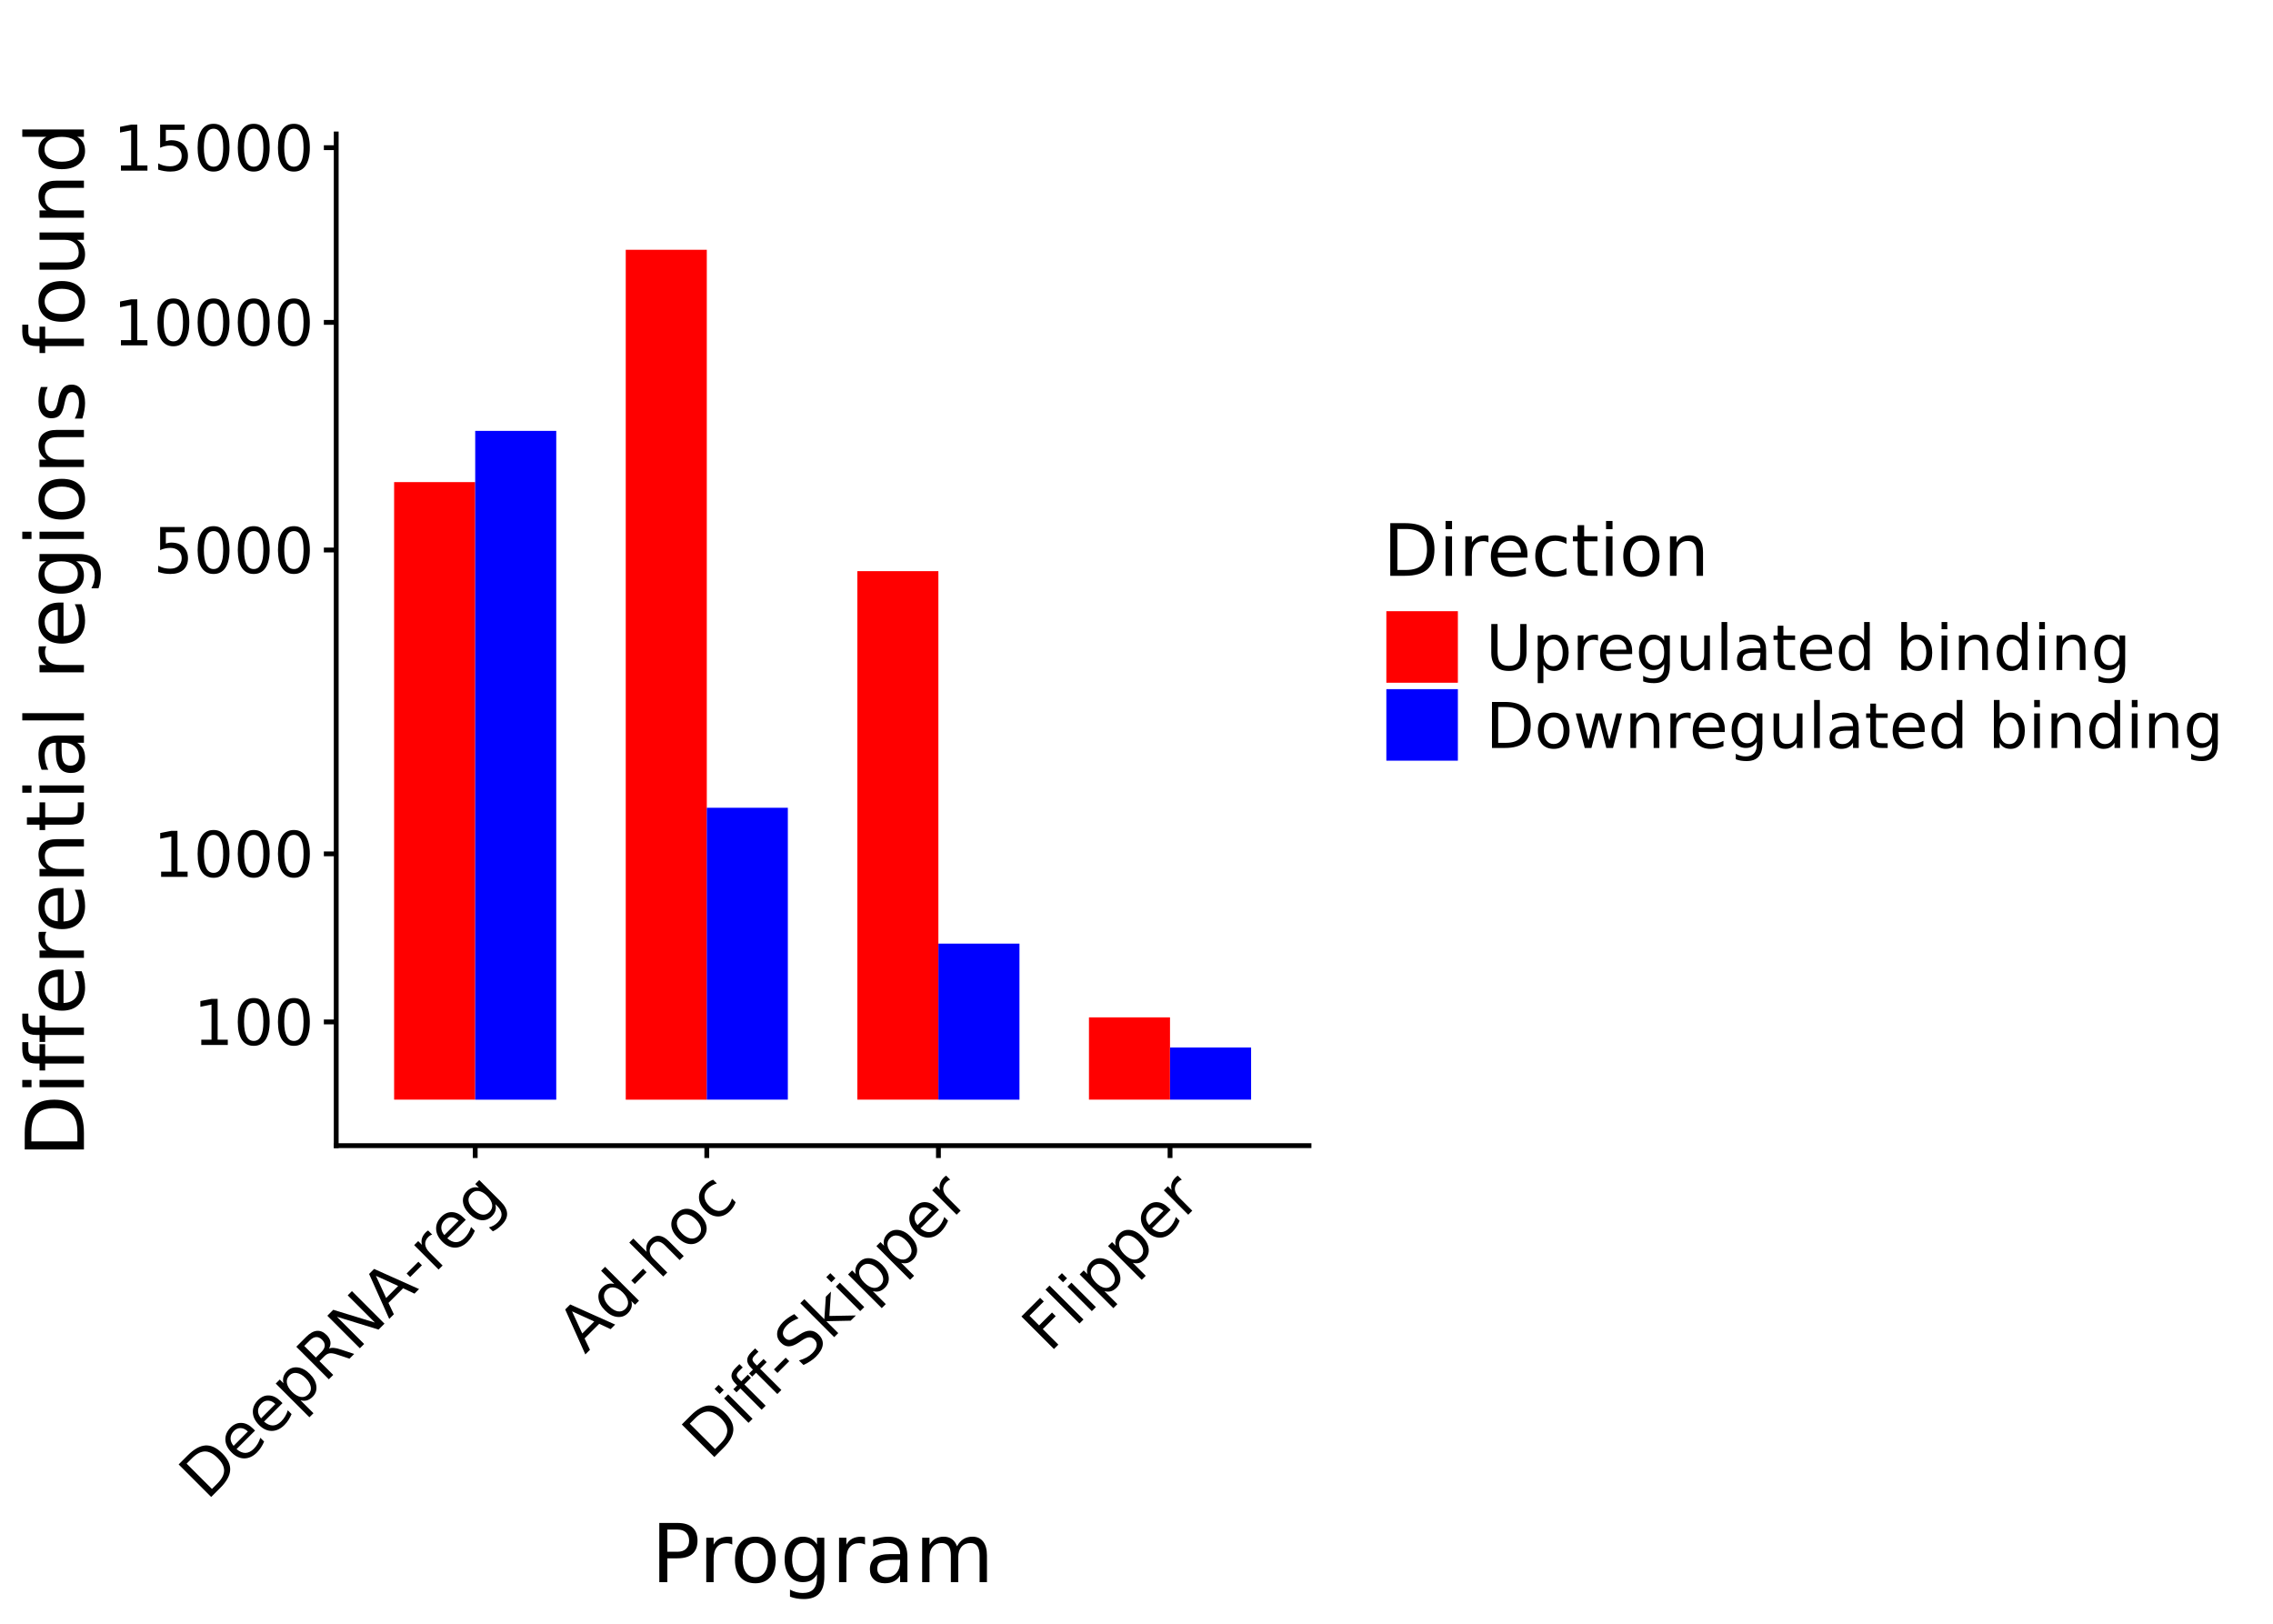
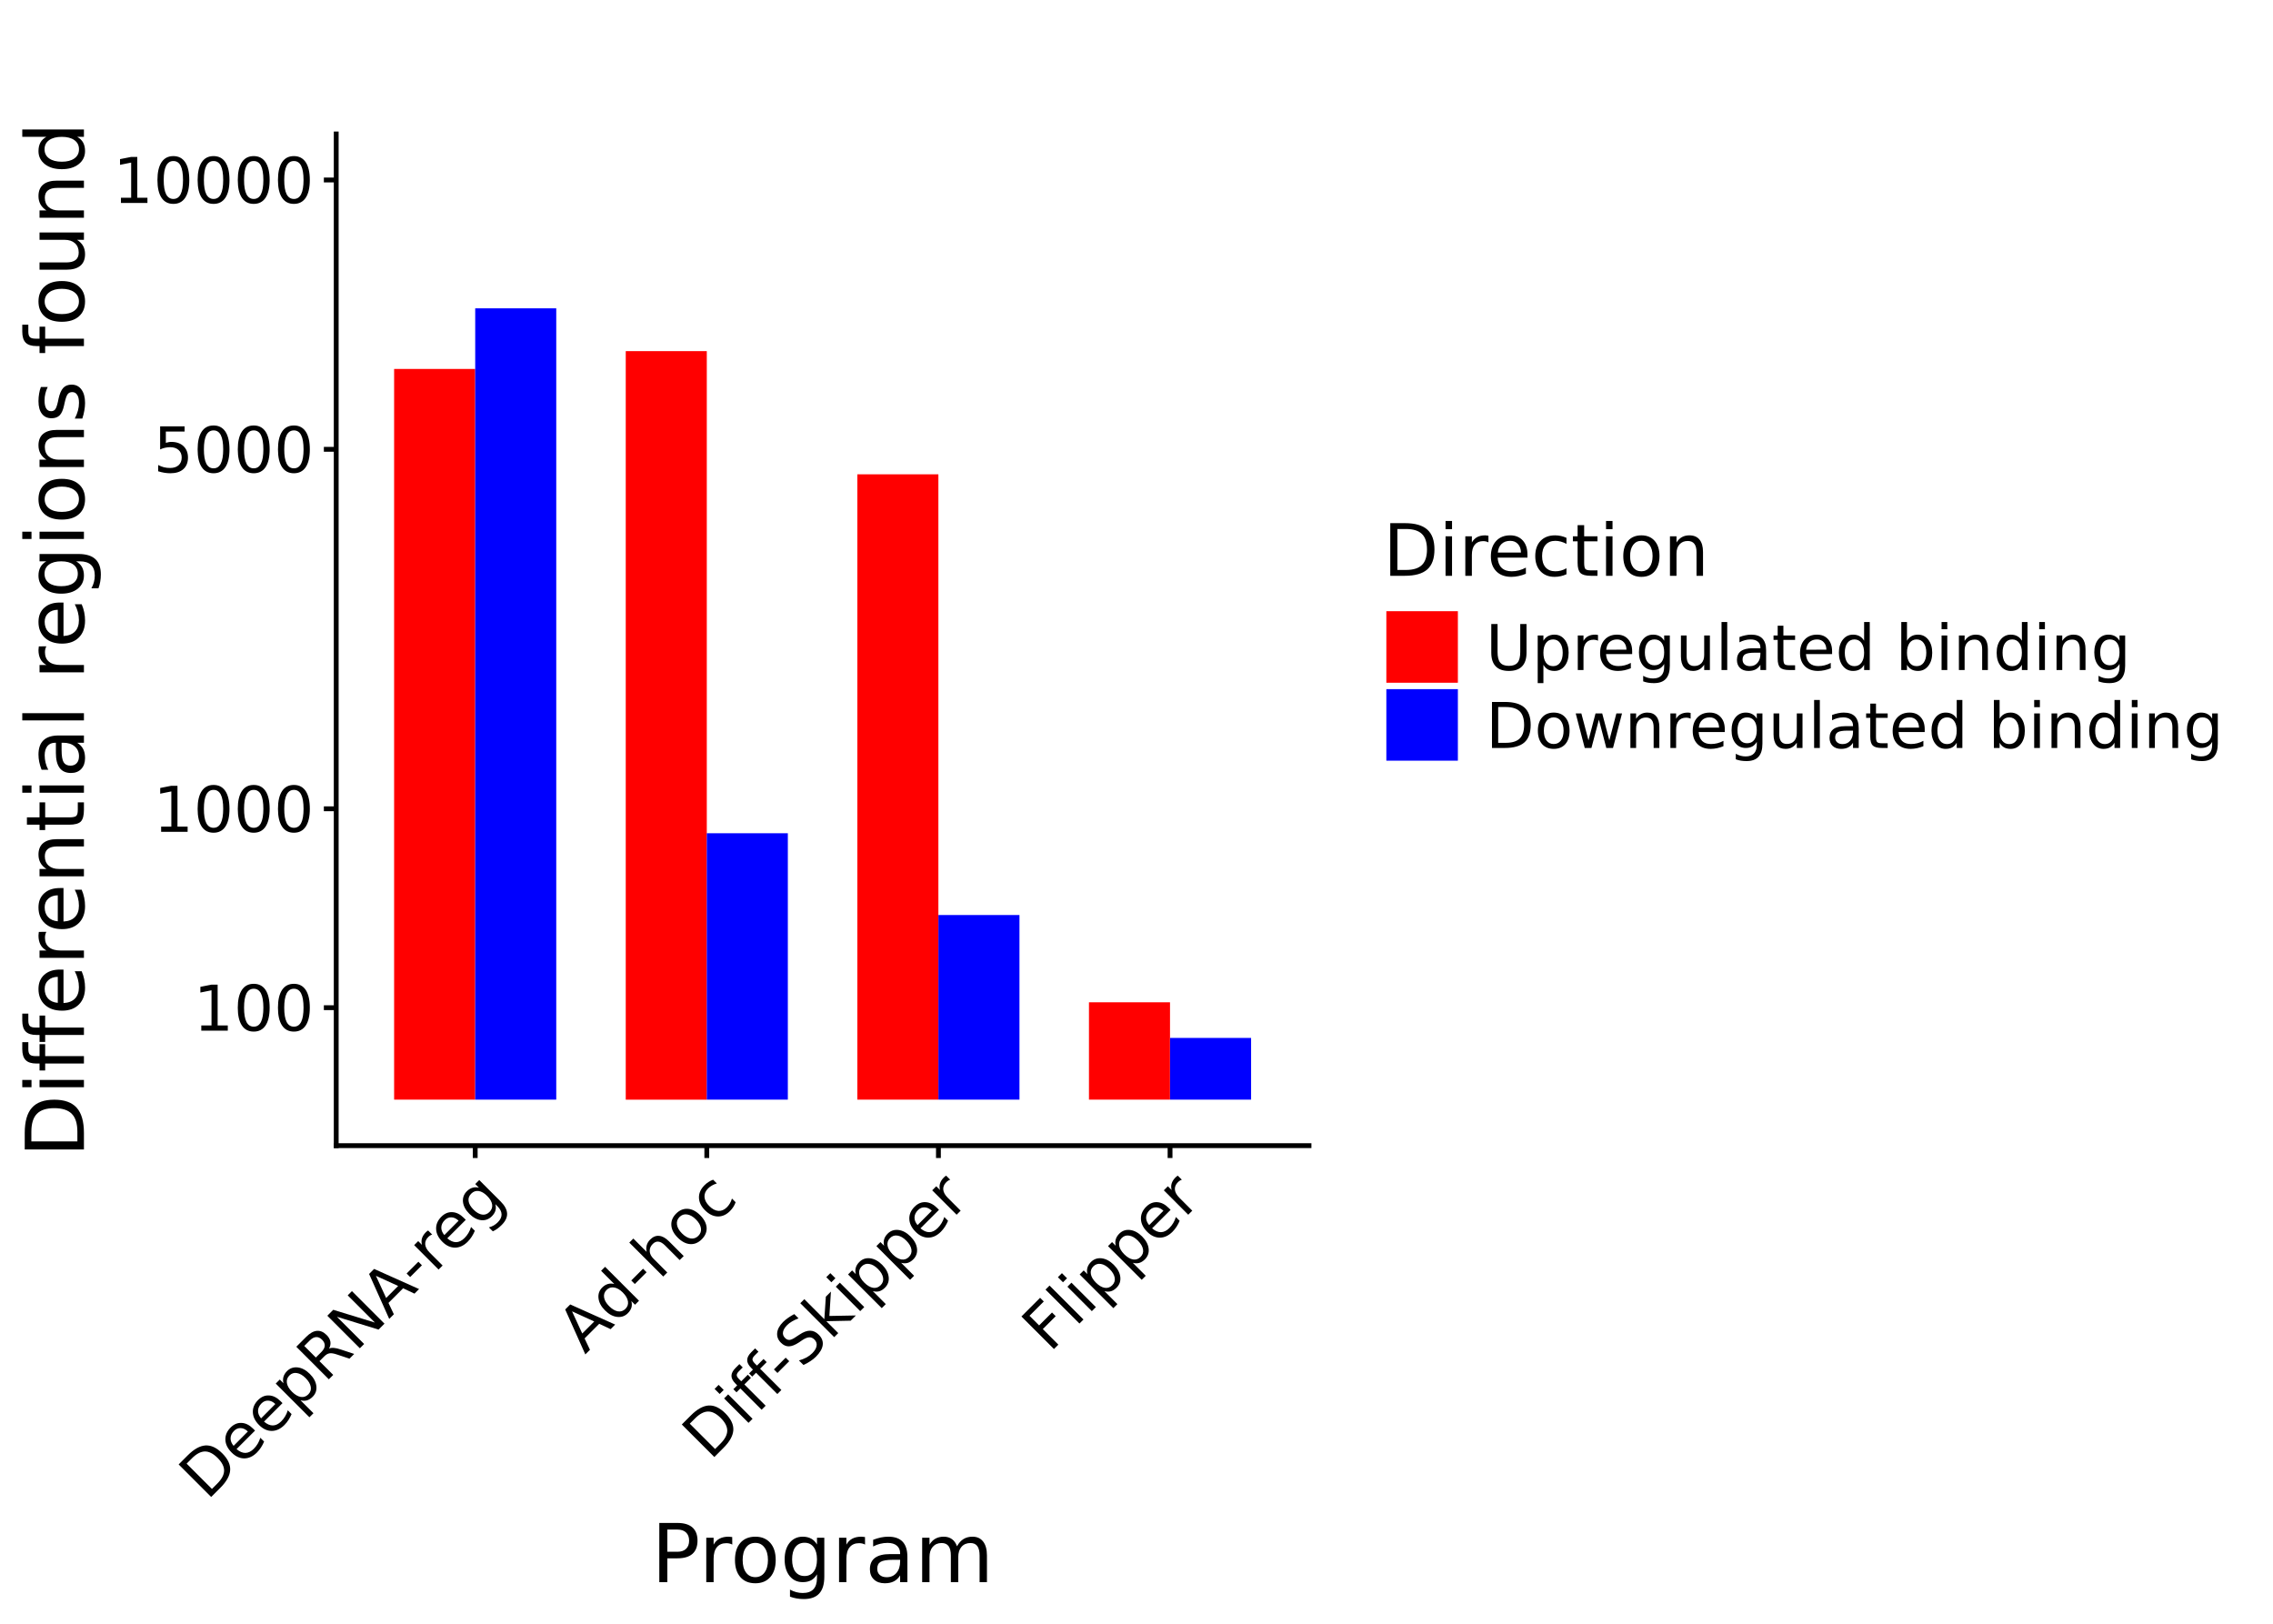
<svg xmlns="http://www.w3.org/2000/svg" width="504.00pt" height="360.00pt" viewBox="0 0 504.00 360.00">
  <g class="svglite">
    <defs>
      <style type="text/css">
    .svglite line, .svglite polyline, .svglite polygon, .svglite path, .svglite rect, .svglite circle {
      fill: none;
      stroke: #000000;
      stroke-linecap: round;
      stroke-linejoin: round;
      stroke-miterlimit: 10.00;
    }
    .svglite text {
      white-space: pre;
    }
    .svglite g.glyphgroup path {
      fill: inherit;
      stroke: none;
    }
  </style>
    </defs>
    <rect width="100%" height="100%" style="stroke: none; fill: #FFFFFF;" />
    <defs>
      <clipPath id="cpMC4wMHw1MDQuMDB8MC4wMHwzNjAuMDA=">
        <rect x="0.00" y="0.00" width="504.00" height="360.00" />
      </clipPath>
    </defs>
    <g clip-path="url(#cpMC4wMHw1MDQuMDB8MC4wMHwzNjAuMDA=)">
      <rect x="0.00" y="0.00" width="504.00" height="360.00" style="stroke-width: 1.07; stroke: #FFFFFF; fill: #FFFFFF;" />
    </g>
    <defs>
      <clipPath id="cpNzQuNTV8MjkwLjI1fDI5LjcwfDI1NC4wMA==">
        <rect x="74.55" y="29.70" width="215.70" height="224.30" />
      </clipPath>
    </defs>
    <g clip-path="url(#cpNzQuNTV8MjkwLjI1fDI5LjcwfDI1NC4wMA==)">
      <rect x="74.55" y="29.70" width="215.70" height="224.30" style="stroke-width: 1.07; stroke: none; fill: #FFFFFF;" />
-       <rect x="87.39" y="106.89" width="17.97" height="136.91" style="stroke-width: 1.07; stroke: none; stroke-linecap: butt; stroke-linejoin: miter; fill: #FF0000;" />
-       <rect x="105.37" y="95.53" width="17.97" height="148.28" style="stroke-width: 1.07; stroke: none; stroke-linecap: butt; stroke-linejoin: miter; fill: #0000FF;" />
-       <rect x="241.46" y="225.56" width="17.97" height="18.24" style="stroke-width: 1.07; stroke: none; stroke-linecap: butt; stroke-linejoin: miter; fill: #FF0000;" />
-       <rect x="259.44" y="232.24" width="17.97" height="11.56" style="stroke-width: 1.07; stroke: none; stroke-linecap: butt; stroke-linejoin: miter; fill: #0000FF;" />
-       <rect x="138.75" y="55.38" width="17.97" height="188.43" style="stroke-width: 1.07; stroke: none; stroke-linecap: butt; stroke-linejoin: miter; fill: #FF0000;" />
-       <rect x="156.72" y="179.09" width="17.97" height="64.71" style="stroke-width: 1.07; stroke: none; stroke-linecap: butt; stroke-linejoin: miter; fill: #0000FF;" />
-       <rect x="190.10" y="126.63" width="17.97" height="117.17" style="stroke-width: 1.07; stroke: none; stroke-linecap: butt; stroke-linejoin: miter; fill: #FF0000;" />
-       <rect x="208.08" y="209.21" width="17.97" height="34.60" style="stroke-width: 1.07; stroke: none; stroke-linecap: butt; stroke-linejoin: miter; fill: #0000FF;" />
+       <rect x="87.39" y="81.80" width="17.97" height="162.00" style="stroke-width: 1.07; stroke: none; stroke-linecap: butt; stroke-linejoin: miter; fill: #FF0000;" />
+       <rect x="105.37" y="68.36" width="17.97" height="175.44" style="stroke-width: 1.07; stroke: none; stroke-linecap: butt; stroke-linejoin: miter; fill: #0000FF;" />
+       <rect x="241.46" y="222.22" width="17.97" height="21.58" style="stroke-width: 1.07; stroke: none; stroke-linecap: butt; stroke-linejoin: miter; fill: #FF0000;" />
+       <rect x="259.44" y="230.12" width="17.97" height="13.68" style="stroke-width: 1.07; stroke: none; stroke-linecap: butt; stroke-linejoin: miter; fill: #0000FF;" />
+       <rect x="138.75" y="77.85" width="17.97" height="165.96" style="stroke-width: 1.07; stroke: none; stroke-linecap: butt; stroke-linejoin: miter; fill: #FF0000;" />
+       <rect x="156.72" y="184.74" width="17.97" height="59.06" style="stroke-width: 1.07; stroke: none; stroke-linecap: butt; stroke-linejoin: miter; fill: #0000FF;" />
+       <rect x="190.10" y="105.16" width="17.97" height="138.64" style="stroke-width: 1.07; stroke: none; stroke-linecap: butt; stroke-linejoin: miter; fill: #FF0000;" />
+       <rect x="208.08" y="202.87" width="17.97" height="40.93" style="stroke-width: 1.07; stroke: none; stroke-linecap: butt; stroke-linejoin: miter; fill: #0000FF;" />
    </g>
    <g clip-path="url(#cpMC4wMHw1MDQuMDB8MC4wMHwzNjAuMDA=)">
      <polyline points="74.55,254.00 74.55,29.70 " style="stroke-width: 1.07; stroke-linecap: square;" />
-       <text x="69.62" y="231.67" text-anchor="end" style="font-size: 14.00px; font-family: &quot;DejaVu Sans&quot;;" textLength="26.72px" lengthAdjust="spacingAndGlyphs">100</text>
-       <text x="69.62" y="194.41" text-anchor="end" style="font-size: 14.00px; font-family: &quot;DejaVu Sans&quot;;" textLength="35.62px" lengthAdjust="spacingAndGlyphs">1000</text>
-       <text x="69.62" y="127.05" text-anchor="end" style="font-size: 14.00px; font-family: &quot;DejaVu Sans&quot;;" textLength="35.62px" lengthAdjust="spacingAndGlyphs">5000</text>
-       <text x="69.62" y="76.57" text-anchor="end" style="font-size: 14.00px; font-family: &quot;DejaVu Sans&quot;;" textLength="44.53px" lengthAdjust="spacingAndGlyphs">10000</text>
-       <text x="69.62" y="37.84" text-anchor="end" style="font-size: 14.00px; font-family: &quot;DejaVu Sans&quot;;" textLength="44.53px" lengthAdjust="spacingAndGlyphs">15000</text>
-       <polyline points="71.81,226.57 74.55,226.57 " style="stroke-width: 1.07; stroke-linecap: butt;" />
-       <polyline points="71.81,189.31 74.55,189.31 " style="stroke-width: 1.07; stroke-linecap: butt;" />
-       <polyline points="71.81,121.94 74.55,121.94 " style="stroke-width: 1.07; stroke-linecap: butt;" />
-       <polyline points="71.81,71.47 74.55,71.47 " style="stroke-width: 1.07; stroke-linecap: butt;" />
-       <polyline points="71.81,32.74 74.55,32.74 " style="stroke-width: 1.07; stroke-linecap: butt;" />
+       <text x="69.62" y="228.51" text-anchor="end" style="font-size: 14.00px; font-family: &quot;DejaVu Sans&quot;;" textLength="26.72px" lengthAdjust="spacingAndGlyphs">100</text>
+       <text x="69.62" y="184.42" text-anchor="end" style="font-size: 14.00px; font-family: &quot;DejaVu Sans&quot;;" textLength="35.62px" lengthAdjust="spacingAndGlyphs">1000</text>
+       <text x="69.62" y="104.72" text-anchor="end" style="font-size: 14.00px; font-family: &quot;DejaVu Sans&quot;;" textLength="35.62px" lengthAdjust="spacingAndGlyphs">5000</text>
+       <text x="69.62" y="45.00" text-anchor="end" style="font-size: 14.00px; font-family: &quot;DejaVu Sans&quot;;" textLength="44.53px" lengthAdjust="spacingAndGlyphs">10000</text>
+       <polyline points="71.81,223.41 74.55,223.41 " style="stroke-width: 1.07; stroke-linecap: butt;" />
+       <polyline points="71.81,179.32 74.55,179.32 " style="stroke-width: 1.07; stroke-linecap: butt;" />
+       <polyline points="71.81,99.62 74.55,99.62 " style="stroke-width: 1.07; stroke-linecap: butt;" />
+       <polyline points="71.81,39.90 74.55,39.90 " style="stroke-width: 1.07; stroke-linecap: butt;" />
      <polyline points="74.55,254.00 290.25,254.00 " style="stroke-width: 1.07; stroke-linecap: square;" />
      <polyline points="105.37,256.74 105.37,254.00 " style="stroke-width: 1.07; stroke-linecap: butt;" />
      <polyline points="156.72,256.74 156.72,254.00 " style="stroke-width: 1.07; stroke-linecap: butt;" />
      <polyline points="208.08,256.74 208.08,254.00 " style="stroke-width: 1.07; stroke-linecap: butt;" />
      <polyline points="259.44,256.74 259.44,254.00 " style="stroke-width: 1.07; stroke-linecap: butt;" />
      <text transform="translate(112.58,266.14) rotate(-45)" text-anchor="end" style="font-size: 14.00px; font-family: &quot;DejaVu Sans&quot;;" textLength="94.34px" lengthAdjust="spacingAndGlyphs">DeepRNA-reg</text>
      <text transform="translate(163.94,266.14) rotate(-45)" text-anchor="end" style="font-size: 14.00px; font-family: &quot;DejaVu Sans&quot;;" textLength="48.41px" lengthAdjust="spacingAndGlyphs">Ad-hoc</text>
      <text transform="translate(215.29,266.14) rotate(-45)" text-anchor="end" style="font-size: 14.00px; font-family: &quot;DejaVu Sans&quot;;" textLength="82.39px" lengthAdjust="spacingAndGlyphs">Diff-Skipper</text>
      <text transform="translate(266.65,266.14) rotate(-45)" text-anchor="end" style="font-size: 14.00px; font-family: &quot;DejaVu Sans&quot;;" textLength="47.97px" lengthAdjust="spacingAndGlyphs">Flipper</text>
      <text x="182.40" y="350.78" text-anchor="middle" style="font-size: 18.00px; font-family: &quot;DejaVu Sans&quot;;" textLength="75.97px" lengthAdjust="spacingAndGlyphs">Program</text>
      <text transform="translate(18.61,141.85) rotate(-90)" text-anchor="middle" style="font-size: 18.00px; font-family: &quot;DejaVu Sans&quot;;" textLength="229.28px" lengthAdjust="spacingAndGlyphs">Differential regions found</text>
      <rect x="301.21" y="108.85" width="197.31" height="65.99" style="stroke-width: 1.07; stroke: none; fill: #FFFFFF;" />
      <text x="306.69" y="127.66" style="font-size: 16.00px; font-family: &quot;DejaVu Sans&quot;;" textLength="72.33px" lengthAdjust="spacingAndGlyphs">Direction</text>
      <rect x="306.69" y="134.80" width="17.28" height="17.28" style="stroke-width: 1.07; stroke: none; fill: #FFFFFF;" />
      <rect x="307.40" y="135.51" width="15.86" height="15.86" style="stroke-width: 1.07; stroke: none; stroke-linecap: butt; stroke-linejoin: miter; fill: #FF0000;" />
      <rect x="306.69" y="152.08" width="17.28" height="17.28" style="stroke-width: 1.07; stroke: none; fill: #FFFFFF;" />
      <rect x="307.40" y="152.79" width="15.86" height="15.86" style="stroke-width: 1.07; stroke: none; stroke-linecap: butt; stroke-linejoin: miter; fill: #0000FF;" />
      <text x="329.45" y="148.55" style="font-size: 14.00px; font-family: &quot;DejaVu Sans&quot;;" textLength="143.06px" lengthAdjust="spacingAndGlyphs">Upregulated binding</text>
      <text x="329.45" y="165.83" style="font-size: 14.00px; font-family: &quot;DejaVu Sans&quot;;" textLength="163.59px" lengthAdjust="spacingAndGlyphs">Downregulated binding</text>
    </g>
  </g>
</svg>
